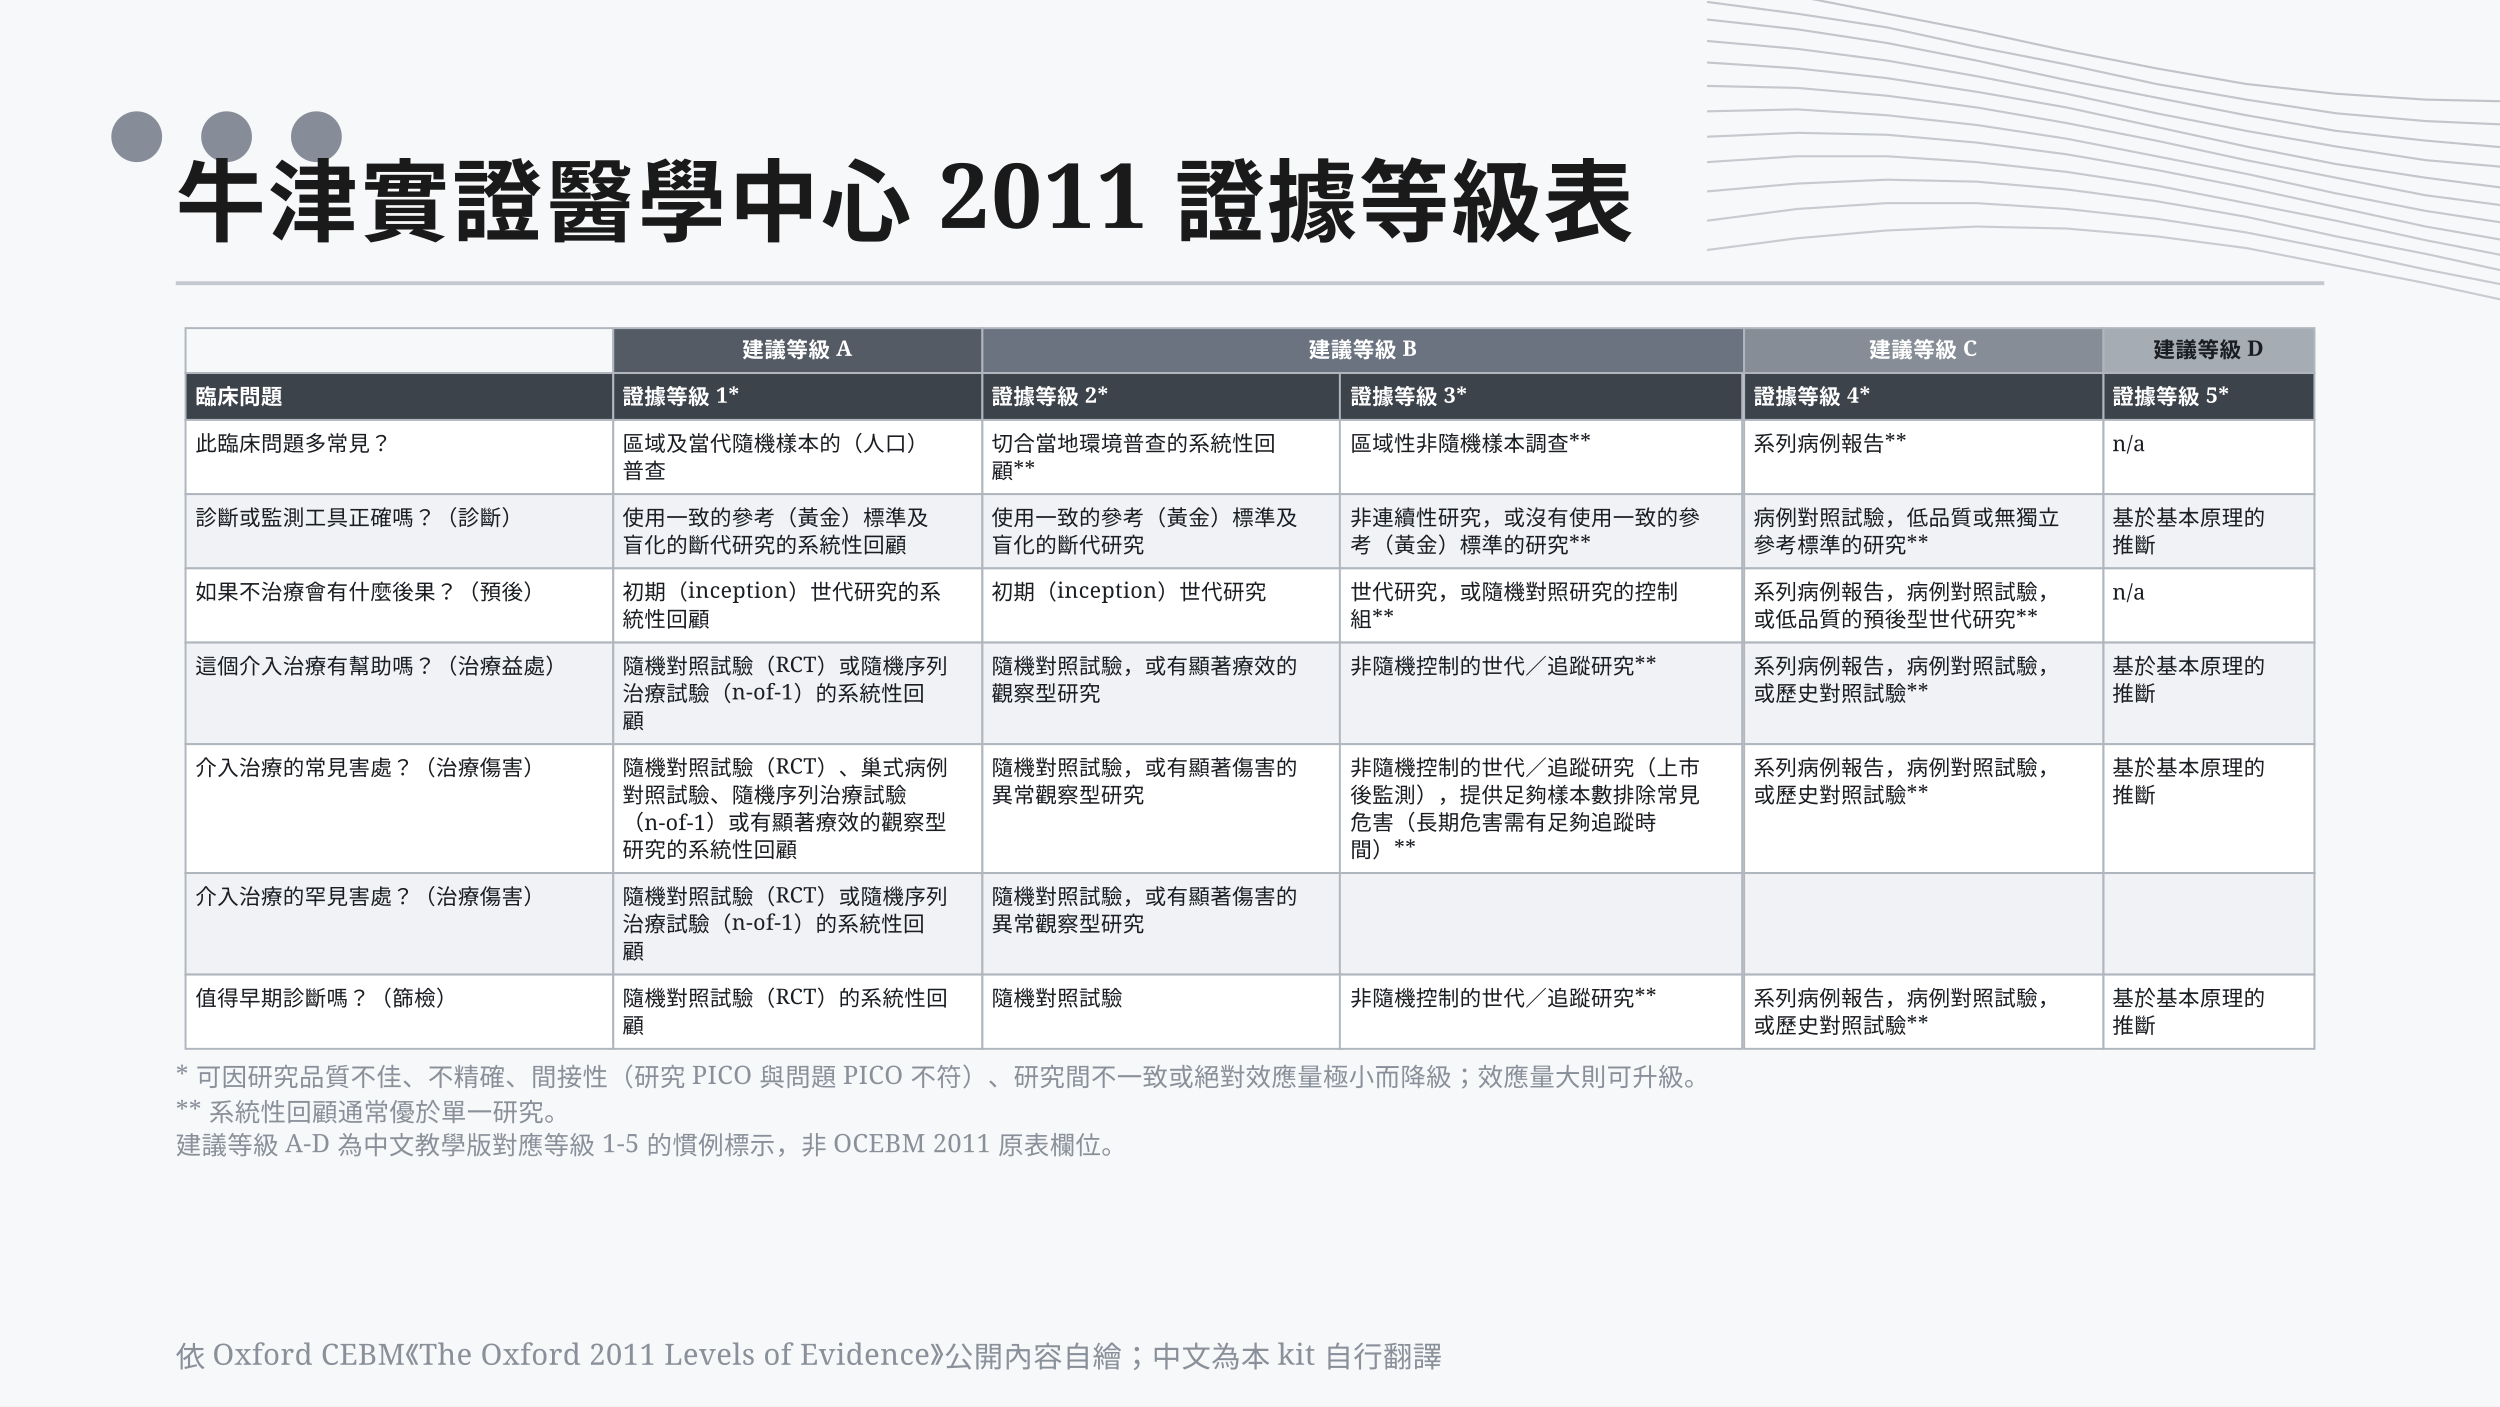
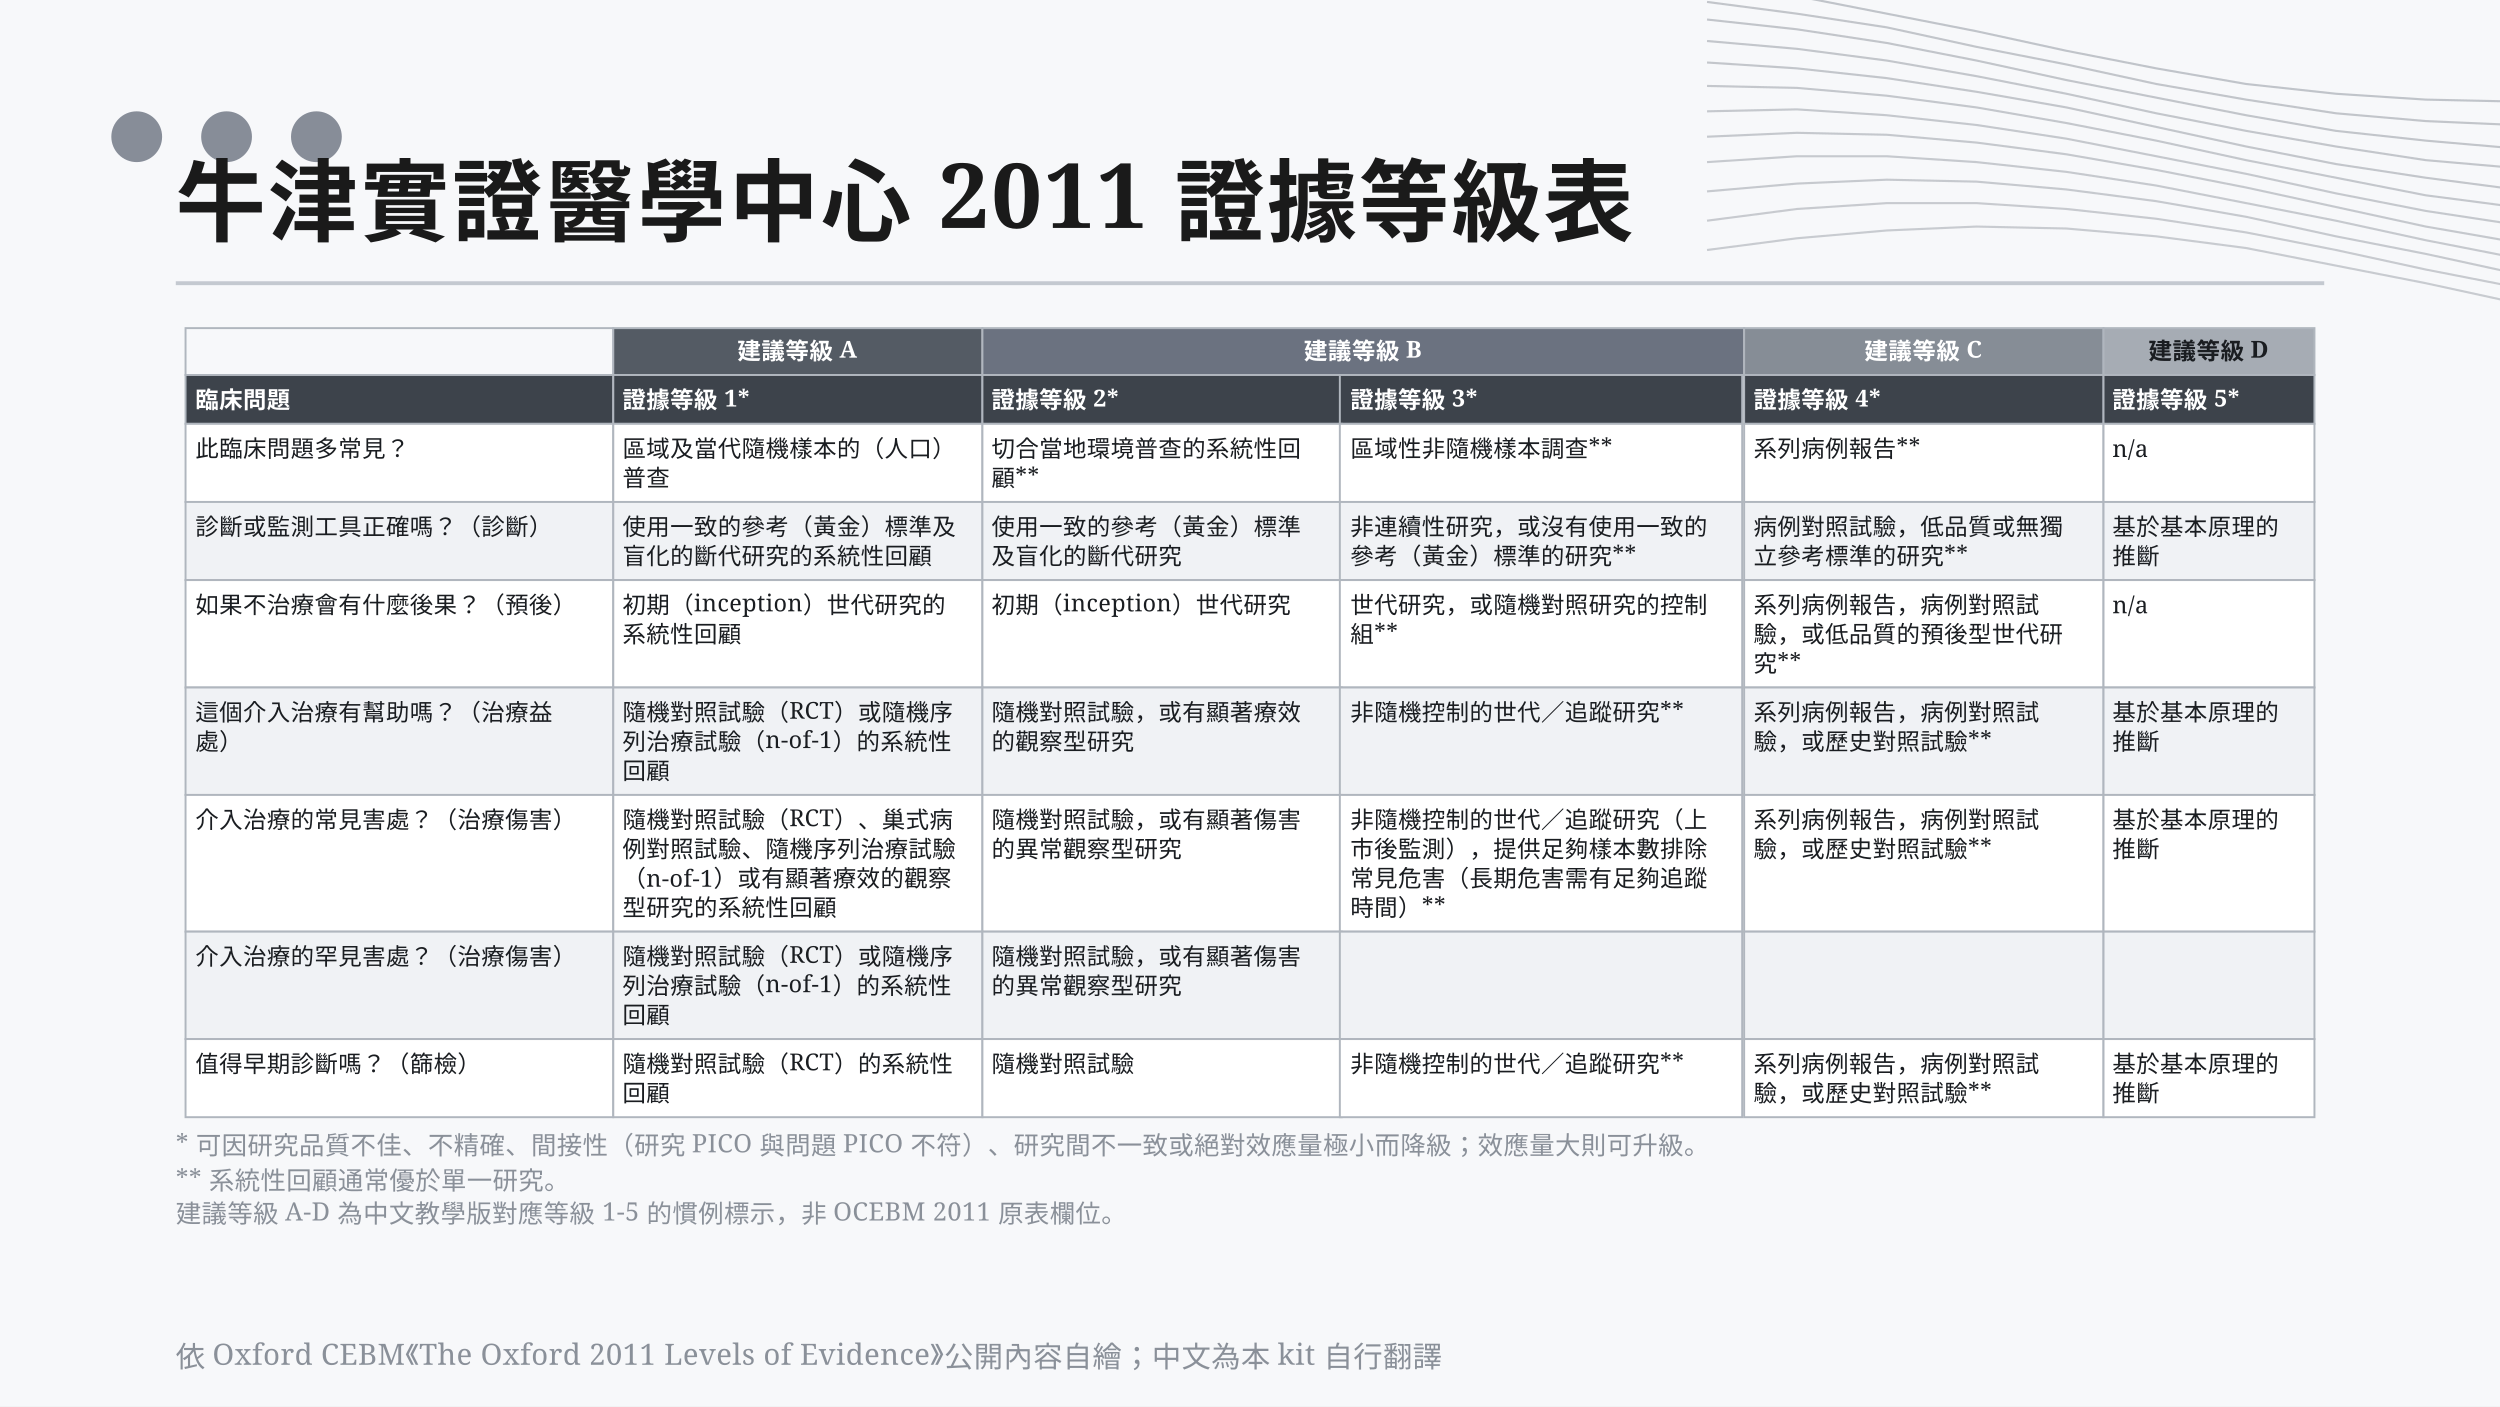
<svg xmlns="http://www.w3.org/2000/svg" viewBox="0 0 1280 720" width="1280" height="720">
  <rect width="1280" height="720" fill="#F7F8FA" />
  <path d="M 1426 37 L 1380 44 L 1334 49 L 1288 52 L 1242 51 L 1196 48 L 1150 43 L 1104 35 L 1058 26 L 1012 16 L 966 7 L 920 -2 L 874 -9" fill="none" stroke="#8A9099" stroke-width="1.1" opacity="0.50" />
  <path d="M 1426 53 L 1380 59 L 1334 63 L 1288 64 L 1242 62 L 1196 58 L 1150 51 L 1104 43 L 1058 33 L 1012 24 L 966 14 L 920 7 L 874 1" fill="none" stroke="#8A9099" stroke-width="1.1" opacity="0.49" />
  <path d="M 1426 68 L 1380 73 L 1334 76 L 1288 76 L 1242 72 L 1196 67 L 1150 59 L 1104 50 L 1058 41 L 1012 31 L 966 22 L 920 15 L 874 10" fill="none" stroke="#8A9099" stroke-width="1.1" opacity="0.49" />
  <path d="M 1426 83 L 1380 87 L 1334 88 L 1288 86 L 1242 82 L 1196 75 L 1150 67 L 1104 58 L 1058 48 L 1012 39 L 966 31 L 920 25 L 874 21" fill="none" stroke="#8A9099" stroke-width="1.1" opacity="0.48" />
  <path d="M 1426 97 L 1380 100 L 1334 100 L 1288 97 L 1242 91 L 1196 84 L 1150 75 L 1104 65 L 1058 55 L 1012 47 L 966 40 L 920 35 L 874 32" fill="none" stroke="#8A9099" stroke-width="1.1" opacity="0.48" />
  <path d="M 1426 111 L 1380 112 L 1334 110 L 1288 106 L 1242 100 L 1196 91 L 1150 82 L 1104 72 L 1058 63 L 1012 55 L 966 49 L 920 45 L 874 44" fill="none" stroke="#8A9099" stroke-width="1.1" opacity="0.47" />
  <path d="M 1426 124 L 1380 124 L 1334 121 L 1288 115 L 1242 108 L 1196 99 L 1150 89 L 1104 80 L 1058 71 L 1012 64 L 966 59 L 920 56 L 874 57" fill="none" stroke="#8A9099" stroke-width="1.1" opacity="0.46" />
  <path d="M 1426 136 L 1380 135 L 1334 130 L 1288 124 L 1242 116 L 1196 106 L 1150 96 L 1104 87 L 1058 79 L 1012 73 L 966 69 L 920 68 L 874 70" fill="none" stroke="#8A9099" stroke-width="1.1" opacity="0.46" />
  <path d="M 1426 148 L 1380 145 L 1334 139 L 1288 132 L 1242 123 L 1196 113 L 1150 104 L 1104 95 L 1058 88 L 1012 83 L 966 80 L 920 80 L 874 83" fill="none" stroke="#8A9099" stroke-width="1.1" opacity="0.45" />
  <path d="M 1426 159 L 1380 155 L 1334 148 L 1288 140 L 1242 130 L 1196 121 L 1150 111 L 1104 103 L 1058 97 L 1012 93 L 966 92 L 920 94 L 874 98" fill="none" stroke="#8A9099" stroke-width="1.1" opacity="0.45" />
  <path d="M 1426 169 L 1380 164 L 1334 156 L 1288 147 L 1242 138 L 1196 128 L 1150 119 L 1104 112 L 1058 107 L 1012 104 L 966 104 L 920 107 L 874 113" fill="none" stroke="#8A9099" stroke-width="1.1" opacity="0.44" />
  <path d="M 1426 179 L 1380 172 L 1334 164 L 1288 155 L 1242 145 L 1196 136 L 1150 127 L 1104 121 L 1058 117 L 1012 116 L 966 118 L 920 122 L 874 128" fill="none" stroke="#8A9099" stroke-width="1.1" opacity="0.43" />
  <circle cx="70" cy="70" r="13" fill="#6B7280" opacity="0.8" />
  <circle cx="116" cy="70" r="13" fill="#6B7280" opacity="0.8" />
  <circle cx="162" cy="70" r="13" fill="#6B7280" opacity="0.8" />
  <text x="90" y="120" font-family="Georgia, serif" font-size="46" font-weight="700" fill="#1A1A1A" text-anchor="start" letter-spacing="1.2">牛津實證醫學中心 2011 證據等級表</text>
  <line x1="90" y1="145" x2="1190" y2="145" stroke="#C4C9D0" stroke-width="2" />
-   <rect x="95" y="168" width="219" height="23" fill="#F7F8FA" stroke="#B0B6BE" stroke-width="1" />
-   <rect x="314" y="168" width="189" height="23" fill="#545B64" stroke="#B0B6BE" stroke-width="1" />
-   <text x="408.178" y="183" font-family="Georgia, serif" font-size="11" font-weight="700" fill="#FFFFFF" text-anchor="middle" letter-spacing="0.3">建議等級 A</text>
-   <rect x="503" y="168" width="390" height="23" fill="#6B7280" stroke="#B0B6BE" stroke-width="1" />
-   <text x="697.737" y="183" font-family="Georgia, serif" font-size="11" font-weight="700" fill="#FFFFFF" text-anchor="middle" letter-spacing="0.3">建議等級 B</text>
-   <rect x="893" y="168" width="184" height="23" fill="#868D96" stroke="#B0B6BE" stroke-width="1" />
-   <text x="984.671" y="183" font-family="Georgia, serif" font-size="11" font-weight="700" fill="#FFFFFF" text-anchor="middle" letter-spacing="0.3">建議等級 C</text>
-   <rect x="1077" y="168" width="108" height="23" fill="#A6ACB4" stroke="#B0B6BE" stroke-width="1" />
-   <text x="1130.762" y="183" font-family="Georgia, serif" font-size="11" font-weight="700" fill="#1A1D21" text-anchor="middle" letter-spacing="0.3">建議等級 D</text>
-   <rect x="95" y="191" width="219" height="24" fill="#3D434B" stroke="#B0B6BE" stroke-width="1" />
-   <text x="100" y="207" font-family="Georgia, serif" font-size="11" font-weight="700" fill="#FFFFFF" text-anchor="start" letter-spacing="0.2">臨床問題</text>
-   <rect x="314" y="191" width="189" height="24" fill="#3D434B" stroke="#B0B6BE" stroke-width="1" />
-   <text x="318.7" y="207" font-family="Georgia, serif" font-size="11" font-weight="700" fill="#FFFFFF" text-anchor="start" letter-spacing="0.2">證據等級 1*</text>
-   <rect x="503" y="191" width="184" height="24" fill="#3D434B" stroke="#B0B6BE" stroke-width="1" />
-   <text x="507.657" y="207" font-family="Georgia, serif" font-size="11" font-weight="700" fill="#FFFFFF" text-anchor="start" letter-spacing="0.2">證據等級 2*</text>
-   <rect x="686" y="191" width="206" height="24" fill="#3D434B" stroke="#B0B6BE" stroke-width="1" />
-   <text x="691.364" y="207" font-family="Georgia, serif" font-size="11" font-weight="700" fill="#FFFFFF" text-anchor="start" letter-spacing="0.2">證據等級 3*</text>
-   <rect x="893" y="191" width="184" height="24" fill="#3D434B" stroke="#B0B6BE" stroke-width="1" />
-   <text x="897.817" y="207" font-family="Georgia, serif" font-size="11" font-weight="700" fill="#FFFFFF" text-anchor="start" letter-spacing="0.2">證據等級 4*</text>
-   <rect x="1077" y="191" width="108" height="24" fill="#3D434B" stroke="#B0B6BE" stroke-width="1" />
-   <text x="1081.525" y="207" font-family="Georgia, serif" font-size="11" font-weight="700" fill="#FFFFFF" text-anchor="start" letter-spacing="0.2">證據等級 5*</text>
-   <rect x="95" y="215" width="219" height="38" fill="#FFFFFF" stroke="#B0B6BE" stroke-width="1" />
-   <text x="100" y="231" font-family="Georgia, serif" font-size="11" font-weight="400" fill="#1A1D21" text-anchor="start" letter-spacing="0.2">此臨床問題多常見？</text>
-   <rect x="314" y="215" width="189" height="38" fill="#FFFFFF" stroke="#B0B6BE" stroke-width="1" />
-   <text x="318.7" y="231" font-family="Georgia, serif" font-size="11" font-weight="400" fill="#1A1D21" text-anchor="start" letter-spacing="0.2">區域及當代隨機樣本的（人口）</text>
-   <text x="318.7" y="245" font-family="Georgia, serif" font-size="11" font-weight="400" fill="#1A1D21" text-anchor="start" letter-spacing="0.2">普查</text>
-   <rect x="503" y="215" width="184" height="38" fill="#FFFFFF" stroke="#B0B6BE" stroke-width="1" />
-   <text x="507.657" y="231" font-family="Georgia, serif" font-size="11" font-weight="400" fill="#1A1D21" text-anchor="start" letter-spacing="0.2">切合當地環境普查的系統性回</text>
-   <text x="507.657" y="245" font-family="Georgia, serif" font-size="11" font-weight="400" fill="#1A1D21" text-anchor="start" letter-spacing="0.2">顧**</text>
-   <rect x="686" y="215" width="206" height="38" fill="#FFFFFF" stroke="#B0B6BE" stroke-width="1" />
-   <text x="691.364" y="231" font-family="Georgia, serif" font-size="11" font-weight="400" fill="#1A1D21" text-anchor="start" letter-spacing="0.2">區域性非隨機樣本調查**</text>
-   <rect x="893" y="215" width="184" height="38" fill="#FFFFFF" stroke="#B0B6BE" stroke-width="1" />
-   <text x="897.817" y="231" font-family="Georgia, serif" font-size="11" font-weight="400" fill="#1A1D21" text-anchor="start" letter-spacing="0.2">系列病例報告**</text>
-   <rect x="1077" y="215" width="108" height="38" fill="#FFFFFF" stroke="#B0B6BE" stroke-width="1" />
-   <text x="1081.525" y="231" font-family="Georgia, serif" font-size="11" font-weight="400" fill="#1A1D21" text-anchor="start" letter-spacing="0.2">n/a</text>
-   <rect x="95" y="253" width="219" height="38" fill="#F0F2F5" stroke="#B0B6BE" stroke-width="1" />
-   <text x="100" y="269" font-family="Georgia, serif" font-size="11" font-weight="400" fill="#1A1D21" text-anchor="start" letter-spacing="0.2">診斷或監測工具正確嗎？（診斷）</text>
-   <rect x="314" y="253" width="189" height="38" fill="#F0F2F5" stroke="#B0B6BE" stroke-width="1" />
-   <text x="318.7" y="269" font-family="Georgia, serif" font-size="11" font-weight="400" fill="#1A1D21" text-anchor="start" letter-spacing="0.2">使用一致的參考（黃金）標準及</text>
-   <text x="318.7" y="283" font-family="Georgia, serif" font-size="11" font-weight="400" fill="#1A1D21" text-anchor="start" letter-spacing="0.2">盲化的斷代研究的系統性回顧</text>
-   <rect x="503" y="253" width="184" height="38" fill="#F0F2F5" stroke="#B0B6BE" stroke-width="1" />
-   <text x="507.657" y="269" font-family="Georgia, serif" font-size="11" font-weight="400" fill="#1A1D21" text-anchor="start" letter-spacing="0.2">使用一致的參考（黃金）標準及</text>
-   <text x="507.657" y="283" font-family="Georgia, serif" font-size="11" font-weight="400" fill="#1A1D21" text-anchor="start" letter-spacing="0.2">盲化的斷代研究</text>
-   <rect x="686" y="253" width="206" height="38" fill="#F0F2F5" stroke="#B0B6BE" stroke-width="1" />
-   <text x="691.364" y="269" font-family="Georgia, serif" font-size="11" font-weight="400" fill="#1A1D21" text-anchor="start" letter-spacing="0.2">非連續性研究，或沒有使用一致的參</text>
-   <text x="691.364" y="283" font-family="Georgia, serif" font-size="11" font-weight="400" fill="#1A1D21" text-anchor="start" letter-spacing="0.2">考（黃金）標準的研究**</text>
-   <rect x="893" y="253" width="184" height="38" fill="#F0F2F5" stroke="#B0B6BE" stroke-width="1" />
-   <text x="897.817" y="269" font-family="Georgia, serif" font-size="11" font-weight="400" fill="#1A1D21" text-anchor="start" letter-spacing="0.2">病例對照試驗，低品質或無獨立</text>
-   <text x="897.817" y="283" font-family="Georgia, serif" font-size="11" font-weight="400" fill="#1A1D21" text-anchor="start" letter-spacing="0.2">參考標準的研究**</text>
-   <rect x="1077" y="253" width="108" height="38" fill="#F0F2F5" stroke="#B0B6BE" stroke-width="1" />
-   <text x="1081.525" y="269" font-family="Georgia, serif" font-size="11" font-weight="400" fill="#1A1D21" text-anchor="start" letter-spacing="0.2">基於基本原理的</text>
-   <text x="1081.525" y="283" font-family="Georgia, serif" font-size="11" font-weight="400" fill="#1A1D21" text-anchor="start" letter-spacing="0.2">推斷</text>
-   <rect x="95" y="291" width="219" height="38" fill="#FFFFFF" stroke="#B0B6BE" stroke-width="1" />
-   <text x="100" y="307" font-family="Georgia, serif" font-size="11" font-weight="400" fill="#1A1D21" text-anchor="start" letter-spacing="0.2">如果不治療會有什麼後果？（預後）</text>
-   <rect x="314" y="291" width="189" height="38" fill="#FFFFFF" stroke="#B0B6BE" stroke-width="1" />
-   <text x="318.7" y="307" font-family="Georgia, serif" font-size="11" font-weight="400" fill="#1A1D21" text-anchor="start" letter-spacing="0.2">初期（inception）世代研究的系</text>
-   <text x="318.7" y="321" font-family="Georgia, serif" font-size="11" font-weight="400" fill="#1A1D21" text-anchor="start" letter-spacing="0.2">統性回顧</text>
-   <rect x="503" y="291" width="184" height="38" fill="#FFFFFF" stroke="#B0B6BE" stroke-width="1" />
-   <text x="507.657" y="307" font-family="Georgia, serif" font-size="11" font-weight="400" fill="#1A1D21" text-anchor="start" letter-spacing="0.2">初期（inception）世代研究</text>
-   <rect x="686" y="291" width="206" height="38" fill="#FFFFFF" stroke="#B0B6BE" stroke-width="1" />
-   <text x="691.364" y="307" font-family="Georgia, serif" font-size="11" font-weight="400" fill="#1A1D21" text-anchor="start" letter-spacing="0.2">世代研究，或隨機對照研究的控制</text>
-   <text x="691.364" y="321" font-family="Georgia, serif" font-size="11" font-weight="400" fill="#1A1D21" text-anchor="start" letter-spacing="0.2">組**</text>
-   <rect x="893" y="291" width="184" height="38" fill="#FFFFFF" stroke="#B0B6BE" stroke-width="1" />
-   <text x="897.817" y="307" font-family="Georgia, serif" font-size="11" font-weight="400" fill="#1A1D21" text-anchor="start" letter-spacing="0.2">系列病例報告，病例對照試驗，</text>
-   <text x="897.817" y="321" font-family="Georgia, serif" font-size="11" font-weight="400" fill="#1A1D21" text-anchor="start" letter-spacing="0.2">或低品質的預後型世代研究**</text>
-   <rect x="1077" y="291" width="108" height="38" fill="#FFFFFF" stroke="#B0B6BE" stroke-width="1" />
-   <text x="1081.525" y="307" font-family="Georgia, serif" font-size="11" font-weight="400" fill="#1A1D21" text-anchor="start" letter-spacing="0.2">n/a</text>
-   <rect x="95" y="329" width="219" height="52" fill="#F0F2F5" stroke="#B0B6BE" stroke-width="1" />
-   <text x="100" y="345" font-family="Georgia, serif" font-size="11" font-weight="400" fill="#1A1D21" text-anchor="start" letter-spacing="0.2">這個介入治療有幫助嗎？（治療益處）</text>
-   <rect x="314" y="329" width="189" height="52" fill="#F0F2F5" stroke="#B0B6BE" stroke-width="1" />
-   <text x="318.7" y="345" font-family="Georgia, serif" font-size="11" font-weight="400" fill="#1A1D21" text-anchor="start" letter-spacing="0.2">隨機對照試驗（RCT）或隨機序列</text>
-   <text x="318.7" y="359" font-family="Georgia, serif" font-size="11" font-weight="400" fill="#1A1D21" text-anchor="start" letter-spacing="0.2">治療試驗（n-of-1）的系統性回</text>
-   <text x="318.7" y="373" font-family="Georgia, serif" font-size="11" font-weight="400" fill="#1A1D21" text-anchor="start" letter-spacing="0.2">顧</text>
-   <rect x="503" y="329" width="184" height="52" fill="#F0F2F5" stroke="#B0B6BE" stroke-width="1" />
-   <text x="507.657" y="345" font-family="Georgia, serif" font-size="11" font-weight="400" fill="#1A1D21" text-anchor="start" letter-spacing="0.2">隨機對照試驗，或有顯著療效的</text>
-   <text x="507.657" y="359" font-family="Georgia, serif" font-size="11" font-weight="400" fill="#1A1D21" text-anchor="start" letter-spacing="0.2">觀察型研究</text>
-   <rect x="686" y="329" width="206" height="52" fill="#F0F2F5" stroke="#B0B6BE" stroke-width="1" />
-   <text x="691.364" y="345" font-family="Georgia, serif" font-size="11" font-weight="400" fill="#1A1D21" text-anchor="start" letter-spacing="0.2">非隨機控制的世代／追蹤研究**</text>
-   <rect x="893" y="329" width="184" height="52" fill="#F0F2F5" stroke="#B0B6BE" stroke-width="1" />
-   <text x="897.817" y="345" font-family="Georgia, serif" font-size="11" font-weight="400" fill="#1A1D21" text-anchor="start" letter-spacing="0.2">系列病例報告，病例對照試驗，</text>
-   <text x="897.817" y="359" font-family="Georgia, serif" font-size="11" font-weight="400" fill="#1A1D21" text-anchor="start" letter-spacing="0.2">或歷史對照試驗**</text>
-   <rect x="1077" y="329" width="108" height="52" fill="#F0F2F5" stroke="#B0B6BE" stroke-width="1" />
-   <text x="1081.525" y="345" font-family="Georgia, serif" font-size="11" font-weight="400" fill="#1A1D21" text-anchor="start" letter-spacing="0.2">基於基本原理的</text>
-   <text x="1081.525" y="359" font-family="Georgia, serif" font-size="11" font-weight="400" fill="#1A1D21" text-anchor="start" letter-spacing="0.2">推斷</text>
-   <rect x="95" y="381" width="219" height="66" fill="#FFFFFF" stroke="#B0B6BE" stroke-width="1" />
-   <text x="100" y="397" font-family="Georgia, serif" font-size="11" font-weight="400" fill="#1A1D21" text-anchor="start" letter-spacing="0.2">介入治療的常見害處？（治療傷害）</text>
-   <rect x="314" y="381" width="189" height="66" fill="#FFFFFF" stroke="#B0B6BE" stroke-width="1" />
-   <text x="318.7" y="397" font-family="Georgia, serif" font-size="11" font-weight="400" fill="#1A1D21" text-anchor="start" letter-spacing="0.2">隨機對照試驗（RCT）、巢式病例</text>
-   <text x="318.7" y="411" font-family="Georgia, serif" font-size="11" font-weight="400" fill="#1A1D21" text-anchor="start" letter-spacing="0.2">對照試驗、隨機序列治療試驗</text>
-   <text x="318.7" y="425" font-family="Georgia, serif" font-size="11" font-weight="400" fill="#1A1D21" text-anchor="start" letter-spacing="0.2">（n-of-1）或有顯著療效的觀察型</text>
-   <text x="318.7" y="439" font-family="Georgia, serif" font-size="11" font-weight="400" fill="#1A1D21" text-anchor="start" letter-spacing="0.2">研究的系統性回顧</text>
-   <rect x="503" y="381" width="184" height="66" fill="#FFFFFF" stroke="#B0B6BE" stroke-width="1" />
-   <text x="507.657" y="397" font-family="Georgia, serif" font-size="11" font-weight="400" fill="#1A1D21" text-anchor="start" letter-spacing="0.2">隨機對照試驗，或有顯著傷害的</text>
-   <text x="507.657" y="411" font-family="Georgia, serif" font-size="11" font-weight="400" fill="#1A1D21" text-anchor="start" letter-spacing="0.2">異常觀察型研究</text>
-   <rect x="686" y="381" width="206" height="66" fill="#FFFFFF" stroke="#B0B6BE" stroke-width="1" />
-   <text x="691.364" y="397" font-family="Georgia, serif" font-size="11" font-weight="400" fill="#1A1D21" text-anchor="start" letter-spacing="0.2">非隨機控制的世代／追蹤研究（上市</text>
-   <text x="691.364" y="411" font-family="Georgia, serif" font-size="11" font-weight="400" fill="#1A1D21" text-anchor="start" letter-spacing="0.2">後監測），提供足夠樣本數排除常見</text>
-   <text x="691.364" y="425" font-family="Georgia, serif" font-size="11" font-weight="400" fill="#1A1D21" text-anchor="start" letter-spacing="0.2">危害（長期危害需有足夠追蹤時</text>
-   <text x="691.364" y="439" font-family="Georgia, serif" font-size="11" font-weight="400" fill="#1A1D21" text-anchor="start" letter-spacing="0.2">間）**</text>
-   <rect x="893" y="381" width="184" height="66" fill="#FFFFFF" stroke="#B0B6BE" stroke-width="1" />
-   <text x="897.817" y="397" font-family="Georgia, serif" font-size="11" font-weight="400" fill="#1A1D21" text-anchor="start" letter-spacing="0.2">系列病例報告，病例對照試驗，</text>
-   <text x="897.817" y="411" font-family="Georgia, serif" font-size="11" font-weight="400" fill="#1A1D21" text-anchor="start" letter-spacing="0.2">或歷史對照試驗**</text>
-   <rect x="1077" y="381" width="108" height="66" fill="#FFFFFF" stroke="#B0B6BE" stroke-width="1" />
-   <text x="1081.525" y="397" font-family="Georgia, serif" font-size="11" font-weight="400" fill="#1A1D21" text-anchor="start" letter-spacing="0.2">基於基本原理的</text>
-   <text x="1081.525" y="411" font-family="Georgia, serif" font-size="11" font-weight="400" fill="#1A1D21" text-anchor="start" letter-spacing="0.2">推斷</text>
-   <rect x="95" y="447" width="219" height="52" fill="#F0F2F5" stroke="#B0B6BE" stroke-width="1" />
-   <text x="100" y="463" font-family="Georgia, serif" font-size="11" font-weight="400" fill="#1A1D21" text-anchor="start" letter-spacing="0.2">介入治療的罕見害處？（治療傷害）</text>
-   <rect x="314" y="447" width="189" height="52" fill="#F0F2F5" stroke="#B0B6BE" stroke-width="1" />
-   <text x="318.7" y="463" font-family="Georgia, serif" font-size="11" font-weight="400" fill="#1A1D21" text-anchor="start" letter-spacing="0.2">隨機對照試驗（RCT）或隨機序列</text>
-   <text x="318.7" y="477" font-family="Georgia, serif" font-size="11" font-weight="400" fill="#1A1D21" text-anchor="start" letter-spacing="0.2">治療試驗（n-of-1）的系統性回</text>
-   <text x="318.7" y="491" font-family="Georgia, serif" font-size="11" font-weight="400" fill="#1A1D21" text-anchor="start" letter-spacing="0.2">顧</text>
-   <rect x="503" y="447" width="184" height="52" fill="#F0F2F5" stroke="#B0B6BE" stroke-width="1" />
-   <text x="507.657" y="463" font-family="Georgia, serif" font-size="11" font-weight="400" fill="#1A1D21" text-anchor="start" letter-spacing="0.2">隨機對照試驗，或有顯著傷害的</text>
-   <text x="507.657" y="477" font-family="Georgia, serif" font-size="11" font-weight="400" fill="#1A1D21" text-anchor="start" letter-spacing="0.2">異常觀察型研究</text>
-   <rect x="686" y="447" width="206" height="52" fill="#F0F2F5" stroke="#B0B6BE" stroke-width="1" />
-   <text x="691.364" y="463" font-family="Georgia, serif" font-size="11" font-weight="400" fill="#1A1D21" text-anchor="start" letter-spacing="0.2" />
-   <rect x="893" y="447" width="184" height="52" fill="#F0F2F5" stroke="#B0B6BE" stroke-width="1" />
-   <text x="897.817" y="463" font-family="Georgia, serif" font-size="11" font-weight="400" fill="#1A1D21" text-anchor="start" letter-spacing="0.2" />
-   <rect x="1077" y="447" width="108" height="52" fill="#F0F2F5" stroke="#B0B6BE" stroke-width="1" />
-   <text x="1081.525" y="463" font-family="Georgia, serif" font-size="11" font-weight="400" fill="#1A1D21" text-anchor="start" letter-spacing="0.2" />
-   <rect x="95" y="499" width="219" height="38" fill="#FFFFFF" stroke="#B0B6BE" stroke-width="1" />
-   <text x="100" y="515" font-family="Georgia, serif" font-size="11" font-weight="400" fill="#1A1D21" text-anchor="start" letter-spacing="0.2">值得早期診斷嗎？（篩檢）</text>
-   <rect x="314" y="499" width="189" height="38" fill="#FFFFFF" stroke="#B0B6BE" stroke-width="1" />
-   <text x="318.7" y="515" font-family="Georgia, serif" font-size="11" font-weight="400" fill="#1A1D21" text-anchor="start" letter-spacing="0.2">隨機對照試驗（RCT）的系統性回</text>
-   <text x="318.7" y="529" font-family="Georgia, serif" font-size="11" font-weight="400" fill="#1A1D21" text-anchor="start" letter-spacing="0.2">顧</text>
-   <rect x="503" y="499" width="184" height="38" fill="#FFFFFF" stroke="#B0B6BE" stroke-width="1" />
-   <text x="507.657" y="515" font-family="Georgia, serif" font-size="11" font-weight="400" fill="#1A1D21" text-anchor="start" letter-spacing="0.2">隨機對照試驗</text>
-   <rect x="686" y="499" width="206" height="38" fill="#FFFFFF" stroke="#B0B6BE" stroke-width="1" />
-   <text x="691.364" y="515" font-family="Georgia, serif" font-size="11" font-weight="400" fill="#1A1D21" text-anchor="start" letter-spacing="0.2">非隨機控制的世代／追蹤研究**</text>
-   <rect x="893" y="499" width="184" height="38" fill="#FFFFFF" stroke="#B0B6BE" stroke-width="1" />
-   <text x="897.817" y="515" font-family="Georgia, serif" font-size="11" font-weight="400" fill="#1A1D21" text-anchor="start" letter-spacing="0.2">系列病例報告，病例對照試驗，</text>
-   <text x="897.817" y="529" font-family="Georgia, serif" font-size="11" font-weight="400" fill="#1A1D21" text-anchor="start" letter-spacing="0.2">或歷史對照試驗**</text>
-   <rect x="1077" y="499" width="108" height="38" fill="#FFFFFF" stroke="#B0B6BE" stroke-width="1" />
-   <text x="1081.525" y="515" font-family="Georgia, serif" font-size="11" font-weight="400" fill="#1A1D21" text-anchor="start" letter-spacing="0.2">基於基本原理的</text>
-   <text x="1081.525" y="529" font-family="Georgia, serif" font-size="11" font-weight="400" fill="#1A1D21" text-anchor="start" letter-spacing="0.2">推斷</text>
-   <text x="90" y="555" font-family="Georgia, serif" font-size="13" font-weight="400" fill="#8A9099" text-anchor="start" letter-spacing="0.2">* 可因研究品質不佳、不精確、間接性（研究 PICO 與問題 PICO 不符）、研究間不一致或絕對效應量極小而降級；效應量大則可升級。</text>
-   <text x="90" y="573" font-family="Georgia, serif" font-size="13" font-weight="400" fill="#8A9099" text-anchor="start" letter-spacing="0.2">** 系統性回顧通常優於單一研究。</text>
-   <text x="90" y="591" font-family="Georgia, serif" font-size="13" font-weight="400" fill="#8A9099" text-anchor="start" letter-spacing="0.2">建議等級 A-D 為中文教學版對應等級 1-5 的慣例標示，非 OCEBM 2011 原表欄位。</text>
+   <rect x="95" y="168" width="219" height="24" fill="#F7F8FA" stroke="#B0B6BE" stroke-width="1" />
+   <rect x="314" y="168" width="189" height="24" fill="#545B64" stroke="#B0B6BE" stroke-width="1" />
+   <text x="408.178" y="184" font-family="Georgia, serif" font-size="12" font-weight="700" fill="#FFFFFF" text-anchor="middle" letter-spacing="0.3">建議等級 A</text>
+   <rect x="503" y="168" width="390" height="24" fill="#6B7280" stroke="#B0B6BE" stroke-width="1" />
+   <text x="697.737" y="184" font-family="Georgia, serif" font-size="12" font-weight="700" fill="#FFFFFF" text-anchor="middle" letter-spacing="0.3">建議等級 B</text>
+   <rect x="893" y="168" width="184" height="24" fill="#868D96" stroke="#B0B6BE" stroke-width="1" />
+   <text x="984.671" y="184" font-family="Georgia, serif" font-size="12" font-weight="700" fill="#FFFFFF" text-anchor="middle" letter-spacing="0.3">建議等級 C</text>
+   <rect x="1077" y="168" width="108" height="24" fill="#A6ACB4" stroke="#B0B6BE" stroke-width="1" />
+   <text x="1130.762" y="184" font-family="Georgia, serif" font-size="12" font-weight="700" fill="#1A1D21" text-anchor="middle" letter-spacing="0.3">建議等級 D</text>
+   <rect x="95" y="192" width="219" height="25" fill="#3D434B" stroke="#B0B6BE" stroke-width="1" />
+   <text x="100" y="209" font-family="Georgia, serif" font-size="12" font-weight="700" fill="#FFFFFF" text-anchor="start" letter-spacing="0.2">臨床問題</text>
+   <rect x="314" y="192" width="189" height="25" fill="#3D434B" stroke="#B0B6BE" stroke-width="1" />
+   <text x="318.7" y="209" font-family="Georgia, serif" font-size="12" font-weight="700" fill="#FFFFFF" text-anchor="start" letter-spacing="0.2">證據等級 1*</text>
+   <rect x="503" y="192" width="184" height="25" fill="#3D434B" stroke="#B0B6BE" stroke-width="1" />
+   <text x="507.657" y="209" font-family="Georgia, serif" font-size="12" font-weight="700" fill="#FFFFFF" text-anchor="start" letter-spacing="0.2">證據等級 2*</text>
+   <rect x="686" y="192" width="206" height="25" fill="#3D434B" stroke="#B0B6BE" stroke-width="1" />
+   <text x="691.364" y="209" font-family="Georgia, serif" font-size="12" font-weight="700" fill="#FFFFFF" text-anchor="start" letter-spacing="0.2">證據等級 3*</text>
+   <rect x="893" y="192" width="184" height="25" fill="#3D434B" stroke="#B0B6BE" stroke-width="1" />
+   <text x="897.817" y="209" font-family="Georgia, serif" font-size="12" font-weight="700" fill="#FFFFFF" text-anchor="start" letter-spacing="0.2">證據等級 4*</text>
+   <rect x="1077" y="192" width="108" height="25" fill="#3D434B" stroke="#B0B6BE" stroke-width="1" />
+   <text x="1081.525" y="209" font-family="Georgia, serif" font-size="12" font-weight="700" fill="#FFFFFF" text-anchor="start" letter-spacing="0.2">證據等級 5*</text>
+   <rect x="95" y="217" width="219" height="40" fill="#FFFFFF" stroke="#B0B6BE" stroke-width="1" />
+   <text x="100" y="234" font-family="Georgia, serif" font-size="12" font-weight="400" fill="#1A1D21" text-anchor="start" letter-spacing="0.2">此臨床問題多常見？</text>
+   <rect x="314" y="217" width="189" height="40" fill="#FFFFFF" stroke="#B0B6BE" stroke-width="1" />
+   <text x="318.7" y="234" font-family="Georgia, serif" font-size="12" font-weight="400" fill="#1A1D21" text-anchor="start" letter-spacing="0.2">區域及當代隨機樣本的（人口）</text>
+   <text x="318.7" y="249" font-family="Georgia, serif" font-size="12" font-weight="400" fill="#1A1D21" text-anchor="start" letter-spacing="0.2">普查</text>
+   <rect x="503" y="217" width="184" height="40" fill="#FFFFFF" stroke="#B0B6BE" stroke-width="1" />
+   <text x="507.657" y="234" font-family="Georgia, serif" font-size="12" font-weight="400" fill="#1A1D21" text-anchor="start" letter-spacing="0.2">切合當地環境普查的系統性回</text>
+   <text x="507.657" y="249" font-family="Georgia, serif" font-size="12" font-weight="400" fill="#1A1D21" text-anchor="start" letter-spacing="0.2">顧**</text>
+   <rect x="686" y="217" width="206" height="40" fill="#FFFFFF" stroke="#B0B6BE" stroke-width="1" />
+   <text x="691.364" y="234" font-family="Georgia, serif" font-size="12" font-weight="400" fill="#1A1D21" text-anchor="start" letter-spacing="0.2">區域性非隨機樣本調查**</text>
+   <rect x="893" y="217" width="184" height="40" fill="#FFFFFF" stroke="#B0B6BE" stroke-width="1" />
+   <text x="897.817" y="234" font-family="Georgia, serif" font-size="12" font-weight="400" fill="#1A1D21" text-anchor="start" letter-spacing="0.2">系列病例報告**</text>
+   <rect x="1077" y="217" width="108" height="40" fill="#FFFFFF" stroke="#B0B6BE" stroke-width="1" />
+   <text x="1081.525" y="234" font-family="Georgia, serif" font-size="12" font-weight="400" fill="#1A1D21" text-anchor="start" letter-spacing="0.2">n/a</text>
+   <rect x="95" y="257" width="219" height="40" fill="#F0F2F5" stroke="#B0B6BE" stroke-width="1" />
+   <text x="100" y="274" font-family="Georgia, serif" font-size="12" font-weight="400" fill="#1A1D21" text-anchor="start" letter-spacing="0.2">診斷或監測工具正確嗎？（診斷）</text>
+   <rect x="314" y="257" width="189" height="40" fill="#F0F2F5" stroke="#B0B6BE" stroke-width="1" />
+   <text x="318.7" y="274" font-family="Georgia, serif" font-size="12" font-weight="400" fill="#1A1D21" text-anchor="start" letter-spacing="0.2">使用一致的參考（黃金）標準及</text>
+   <text x="318.7" y="289" font-family="Georgia, serif" font-size="12" font-weight="400" fill="#1A1D21" text-anchor="start" letter-spacing="0.2">盲化的斷代研究的系統性回顧</text>
+   <rect x="503" y="257" width="184" height="40" fill="#F0F2F5" stroke="#B0B6BE" stroke-width="1" />
+   <text x="507.657" y="274" font-family="Georgia, serif" font-size="12" font-weight="400" fill="#1A1D21" text-anchor="start" letter-spacing="0.2">使用一致的參考（黃金）標準</text>
+   <text x="507.657" y="289" font-family="Georgia, serif" font-size="12" font-weight="400" fill="#1A1D21" text-anchor="start" letter-spacing="0.2">及盲化的斷代研究</text>
+   <rect x="686" y="257" width="206" height="40" fill="#F0F2F5" stroke="#B0B6BE" stroke-width="1" />
+   <text x="691.364" y="274" font-family="Georgia, serif" font-size="12" font-weight="400" fill="#1A1D21" text-anchor="start" letter-spacing="0.2">非連續性研究，或沒有使用一致的</text>
+   <text x="691.364" y="289" font-family="Georgia, serif" font-size="12" font-weight="400" fill="#1A1D21" text-anchor="start" letter-spacing="0.2">參考（黃金）標準的研究**</text>
+   <rect x="893" y="257" width="184" height="40" fill="#F0F2F5" stroke="#B0B6BE" stroke-width="1" />
+   <text x="897.817" y="274" font-family="Georgia, serif" font-size="12" font-weight="400" fill="#1A1D21" text-anchor="start" letter-spacing="0.2">病例對照試驗，低品質或無獨</text>
+   <text x="897.817" y="289" font-family="Georgia, serif" font-size="12" font-weight="400" fill="#1A1D21" text-anchor="start" letter-spacing="0.2">立參考標準的研究**</text>
+   <rect x="1077" y="257" width="108" height="40" fill="#F0F2F5" stroke="#B0B6BE" stroke-width="1" />
+   <text x="1081.525" y="274" font-family="Georgia, serif" font-size="12" font-weight="400" fill="#1A1D21" text-anchor="start" letter-spacing="0.2">基於基本原理的</text>
+   <text x="1081.525" y="289" font-family="Georgia, serif" font-size="12" font-weight="400" fill="#1A1D21" text-anchor="start" letter-spacing="0.2">推斷</text>
+   <rect x="95" y="297" width="219" height="55" fill="#FFFFFF" stroke="#B0B6BE" stroke-width="1" />
+   <text x="100" y="314" font-family="Georgia, serif" font-size="12" font-weight="400" fill="#1A1D21" text-anchor="start" letter-spacing="0.2">如果不治療會有什麼後果？（預後）</text>
+   <rect x="314" y="297" width="189" height="55" fill="#FFFFFF" stroke="#B0B6BE" stroke-width="1" />
+   <text x="318.7" y="314" font-family="Georgia, serif" font-size="12" font-weight="400" fill="#1A1D21" text-anchor="start" letter-spacing="0.2">初期（inception）世代研究的</text>
+   <text x="318.7" y="329" font-family="Georgia, serif" font-size="12" font-weight="400" fill="#1A1D21" text-anchor="start" letter-spacing="0.2">系統性回顧</text>
+   <rect x="503" y="297" width="184" height="55" fill="#FFFFFF" stroke="#B0B6BE" stroke-width="1" />
+   <text x="507.657" y="314" font-family="Georgia, serif" font-size="12" font-weight="400" fill="#1A1D21" text-anchor="start" letter-spacing="0.2">初期（inception）世代研究</text>
+   <rect x="686" y="297" width="206" height="55" fill="#FFFFFF" stroke="#B0B6BE" stroke-width="1" />
+   <text x="691.364" y="314" font-family="Georgia, serif" font-size="12" font-weight="400" fill="#1A1D21" text-anchor="start" letter-spacing="0.2">世代研究，或隨機對照研究的控制</text>
+   <text x="691.364" y="329" font-family="Georgia, serif" font-size="12" font-weight="400" fill="#1A1D21" text-anchor="start" letter-spacing="0.2">組**</text>
+   <rect x="893" y="297" width="184" height="55" fill="#FFFFFF" stroke="#B0B6BE" stroke-width="1" />
+   <text x="897.817" y="314" font-family="Georgia, serif" font-size="12" font-weight="400" fill="#1A1D21" text-anchor="start" letter-spacing="0.2">系列病例報告，病例對照試</text>
+   <text x="897.817" y="329" font-family="Georgia, serif" font-size="12" font-weight="400" fill="#1A1D21" text-anchor="start" letter-spacing="0.2">驗，或低品質的預後型世代研</text>
+   <text x="897.817" y="344" font-family="Georgia, serif" font-size="12" font-weight="400" fill="#1A1D21" text-anchor="start" letter-spacing="0.2">究**</text>
+   <rect x="1077" y="297" width="108" height="55" fill="#FFFFFF" stroke="#B0B6BE" stroke-width="1" />
+   <text x="1081.525" y="314" font-family="Georgia, serif" font-size="12" font-weight="400" fill="#1A1D21" text-anchor="start" letter-spacing="0.2">n/a</text>
+   <rect x="95" y="352" width="219" height="55" fill="#F0F2F5" stroke="#B0B6BE" stroke-width="1" />
+   <text x="100" y="369" font-family="Georgia, serif" font-size="12" font-weight="400" fill="#1A1D21" text-anchor="start" letter-spacing="0.2">這個介入治療有幫助嗎？（治療益</text>
+   <text x="100" y="384" font-family="Georgia, serif" font-size="12" font-weight="400" fill="#1A1D21" text-anchor="start" letter-spacing="0.2">處）</text>
+   <rect x="314" y="352" width="189" height="55" fill="#F0F2F5" stroke="#B0B6BE" stroke-width="1" />
+   <text x="318.7" y="369" font-family="Georgia, serif" font-size="12" font-weight="400" fill="#1A1D21" text-anchor="start" letter-spacing="0.2">隨機對照試驗（RCT）或隨機序</text>
+   <text x="318.7" y="384" font-family="Georgia, serif" font-size="12" font-weight="400" fill="#1A1D21" text-anchor="start" letter-spacing="0.2">列治療試驗（n-of-1）的系統性</text>
+   <text x="318.7" y="399" font-family="Georgia, serif" font-size="12" font-weight="400" fill="#1A1D21" text-anchor="start" letter-spacing="0.2">回顧</text>
+   <rect x="503" y="352" width="184" height="55" fill="#F0F2F5" stroke="#B0B6BE" stroke-width="1" />
+   <text x="507.657" y="369" font-family="Georgia, serif" font-size="12" font-weight="400" fill="#1A1D21" text-anchor="start" letter-spacing="0.2">隨機對照試驗，或有顯著療效</text>
+   <text x="507.657" y="384" font-family="Georgia, serif" font-size="12" font-weight="400" fill="#1A1D21" text-anchor="start" letter-spacing="0.2">的觀察型研究</text>
+   <rect x="686" y="352" width="206" height="55" fill="#F0F2F5" stroke="#B0B6BE" stroke-width="1" />
+   <text x="691.364" y="369" font-family="Georgia, serif" font-size="12" font-weight="400" fill="#1A1D21" text-anchor="start" letter-spacing="0.2">非隨機控制的世代／追蹤研究**</text>
+   <rect x="893" y="352" width="184" height="55" fill="#F0F2F5" stroke="#B0B6BE" stroke-width="1" />
+   <text x="897.817" y="369" font-family="Georgia, serif" font-size="12" font-weight="400" fill="#1A1D21" text-anchor="start" letter-spacing="0.2">系列病例報告，病例對照試</text>
+   <text x="897.817" y="384" font-family="Georgia, serif" font-size="12" font-weight="400" fill="#1A1D21" text-anchor="start" letter-spacing="0.2">驗，或歷史對照試驗**</text>
+   <rect x="1077" y="352" width="108" height="55" fill="#F0F2F5" stroke="#B0B6BE" stroke-width="1" />
+   <text x="1081.525" y="369" font-family="Georgia, serif" font-size="12" font-weight="400" fill="#1A1D21" text-anchor="start" letter-spacing="0.2">基於基本原理的</text>
+   <text x="1081.525" y="384" font-family="Georgia, serif" font-size="12" font-weight="400" fill="#1A1D21" text-anchor="start" letter-spacing="0.2">推斷</text>
+   <rect x="95" y="407" width="219" height="70" fill="#FFFFFF" stroke="#B0B6BE" stroke-width="1" />
+   <text x="100" y="424" font-family="Georgia, serif" font-size="12" font-weight="400" fill="#1A1D21" text-anchor="start" letter-spacing="0.2">介入治療的常見害處？（治療傷害）</text>
+   <rect x="314" y="407" width="189" height="70" fill="#FFFFFF" stroke="#B0B6BE" stroke-width="1" />
+   <text x="318.7" y="424" font-family="Georgia, serif" font-size="12" font-weight="400" fill="#1A1D21" text-anchor="start" letter-spacing="0.2">隨機對照試驗（RCT）、巢式病</text>
+   <text x="318.7" y="439" font-family="Georgia, serif" font-size="12" font-weight="400" fill="#1A1D21" text-anchor="start" letter-spacing="0.2">例對照試驗、隨機序列治療試驗</text>
+   <text x="318.7" y="454" font-family="Georgia, serif" font-size="12" font-weight="400" fill="#1A1D21" text-anchor="start" letter-spacing="0.2">（n-of-1）或有顯著療效的觀察</text>
+   <text x="318.7" y="469" font-family="Georgia, serif" font-size="12" font-weight="400" fill="#1A1D21" text-anchor="start" letter-spacing="0.2">型研究的系統性回顧</text>
+   <rect x="503" y="407" width="184" height="70" fill="#FFFFFF" stroke="#B0B6BE" stroke-width="1" />
+   <text x="507.657" y="424" font-family="Georgia, serif" font-size="12" font-weight="400" fill="#1A1D21" text-anchor="start" letter-spacing="0.2">隨機對照試驗，或有顯著傷害</text>
+   <text x="507.657" y="439" font-family="Georgia, serif" font-size="12" font-weight="400" fill="#1A1D21" text-anchor="start" letter-spacing="0.2">的異常觀察型研究</text>
+   <rect x="686" y="407" width="206" height="70" fill="#FFFFFF" stroke="#B0B6BE" stroke-width="1" />
+   <text x="691.364" y="424" font-family="Georgia, serif" font-size="12" font-weight="400" fill="#1A1D21" text-anchor="start" letter-spacing="0.2">非隨機控制的世代／追蹤研究（上</text>
+   <text x="691.364" y="439" font-family="Georgia, serif" font-size="12" font-weight="400" fill="#1A1D21" text-anchor="start" letter-spacing="0.2">市後監測），提供足夠樣本數排除</text>
+   <text x="691.364" y="454" font-family="Georgia, serif" font-size="12" font-weight="400" fill="#1A1D21" text-anchor="start" letter-spacing="0.2">常見危害（長期危害需有足夠追蹤</text>
+   <text x="691.364" y="469" font-family="Georgia, serif" font-size="12" font-weight="400" fill="#1A1D21" text-anchor="start" letter-spacing="0.2">時間）**</text>
+   <rect x="893" y="407" width="184" height="70" fill="#FFFFFF" stroke="#B0B6BE" stroke-width="1" />
+   <text x="897.817" y="424" font-family="Georgia, serif" font-size="12" font-weight="400" fill="#1A1D21" text-anchor="start" letter-spacing="0.2">系列病例報告，病例對照試</text>
+   <text x="897.817" y="439" font-family="Georgia, serif" font-size="12" font-weight="400" fill="#1A1D21" text-anchor="start" letter-spacing="0.2">驗，或歷史對照試驗**</text>
+   <rect x="1077" y="407" width="108" height="70" fill="#FFFFFF" stroke="#B0B6BE" stroke-width="1" />
+   <text x="1081.525" y="424" font-family="Georgia, serif" font-size="12" font-weight="400" fill="#1A1D21" text-anchor="start" letter-spacing="0.2">基於基本原理的</text>
+   <text x="1081.525" y="439" font-family="Georgia, serif" font-size="12" font-weight="400" fill="#1A1D21" text-anchor="start" letter-spacing="0.2">推斷</text>
+   <rect x="95" y="477" width="219" height="55" fill="#F0F2F5" stroke="#B0B6BE" stroke-width="1" />
+   <text x="100" y="494" font-family="Georgia, serif" font-size="12" font-weight="400" fill="#1A1D21" text-anchor="start" letter-spacing="0.2">介入治療的罕見害處？（治療傷害）</text>
+   <rect x="314" y="477" width="189" height="55" fill="#F0F2F5" stroke="#B0B6BE" stroke-width="1" />
+   <text x="318.7" y="494" font-family="Georgia, serif" font-size="12" font-weight="400" fill="#1A1D21" text-anchor="start" letter-spacing="0.2">隨機對照試驗（RCT）或隨機序</text>
+   <text x="318.7" y="509" font-family="Georgia, serif" font-size="12" font-weight="400" fill="#1A1D21" text-anchor="start" letter-spacing="0.2">列治療試驗（n-of-1）的系統性</text>
+   <text x="318.7" y="524" font-family="Georgia, serif" font-size="12" font-weight="400" fill="#1A1D21" text-anchor="start" letter-spacing="0.2">回顧</text>
+   <rect x="503" y="477" width="184" height="55" fill="#F0F2F5" stroke="#B0B6BE" stroke-width="1" />
+   <text x="507.657" y="494" font-family="Georgia, serif" font-size="12" font-weight="400" fill="#1A1D21" text-anchor="start" letter-spacing="0.2">隨機對照試驗，或有顯著傷害</text>
+   <text x="507.657" y="509" font-family="Georgia, serif" font-size="12" font-weight="400" fill="#1A1D21" text-anchor="start" letter-spacing="0.2">的異常觀察型研究</text>
+   <rect x="686" y="477" width="206" height="55" fill="#F0F2F5" stroke="#B0B6BE" stroke-width="1" />
+   <text x="691.364" y="494" font-family="Georgia, serif" font-size="12" font-weight="400" fill="#1A1D21" text-anchor="start" letter-spacing="0.2" />
+   <rect x="893" y="477" width="184" height="55" fill="#F0F2F5" stroke="#B0B6BE" stroke-width="1" />
+   <text x="897.817" y="494" font-family="Georgia, serif" font-size="12" font-weight="400" fill="#1A1D21" text-anchor="start" letter-spacing="0.2" />
+   <rect x="1077" y="477" width="108" height="55" fill="#F0F2F5" stroke="#B0B6BE" stroke-width="1" />
+   <text x="1081.525" y="494" font-family="Georgia, serif" font-size="12" font-weight="400" fill="#1A1D21" text-anchor="start" letter-spacing="0.2" />
+   <rect x="95" y="532" width="219" height="40" fill="#FFFFFF" stroke="#B0B6BE" stroke-width="1" />
+   <text x="100" y="549" font-family="Georgia, serif" font-size="12" font-weight="400" fill="#1A1D21" text-anchor="start" letter-spacing="0.2">值得早期診斷嗎？（篩檢）</text>
+   <rect x="314" y="532" width="189" height="40" fill="#FFFFFF" stroke="#B0B6BE" stroke-width="1" />
+   <text x="318.7" y="549" font-family="Georgia, serif" font-size="12" font-weight="400" fill="#1A1D21" text-anchor="start" letter-spacing="0.2">隨機對照試驗（RCT）的系統性</text>
+   <text x="318.7" y="564" font-family="Georgia, serif" font-size="12" font-weight="400" fill="#1A1D21" text-anchor="start" letter-spacing="0.2">回顧</text>
+   <rect x="503" y="532" width="184" height="40" fill="#FFFFFF" stroke="#B0B6BE" stroke-width="1" />
+   <text x="507.657" y="549" font-family="Georgia, serif" font-size="12" font-weight="400" fill="#1A1D21" text-anchor="start" letter-spacing="0.2">隨機對照試驗</text>
+   <rect x="686" y="532" width="206" height="40" fill="#FFFFFF" stroke="#B0B6BE" stroke-width="1" />
+   <text x="691.364" y="549" font-family="Georgia, serif" font-size="12" font-weight="400" fill="#1A1D21" text-anchor="start" letter-spacing="0.2">非隨機控制的世代／追蹤研究**</text>
+   <rect x="893" y="532" width="184" height="40" fill="#FFFFFF" stroke="#B0B6BE" stroke-width="1" />
+   <text x="897.817" y="549" font-family="Georgia, serif" font-size="12" font-weight="400" fill="#1A1D21" text-anchor="start" letter-spacing="0.2">系列病例報告，病例對照試</text>
+   <text x="897.817" y="564" font-family="Georgia, serif" font-size="12" font-weight="400" fill="#1A1D21" text-anchor="start" letter-spacing="0.2">驗，或歷史對照試驗**</text>
+   <rect x="1077" y="532" width="108" height="40" fill="#FFFFFF" stroke="#B0B6BE" stroke-width="1" />
+   <text x="1081.525" y="549" font-family="Georgia, serif" font-size="12" font-weight="400" fill="#1A1D21" text-anchor="start" letter-spacing="0.2">基於基本原理的</text>
+   <text x="1081.525" y="564" font-family="Georgia, serif" font-size="12" font-weight="400" fill="#1A1D21" text-anchor="start" letter-spacing="0.2">推斷</text>
+   <text x="90" y="590" font-family="Georgia, serif" font-size="13" font-weight="400" fill="#8A9099" text-anchor="start" letter-spacing="0.2">* 可因研究品質不佳、不精確、間接性（研究 PICO 與問題 PICO 不符）、研究間不一致或絕對效應量極小而降級；效應量大則可升級。</text>
+   <text x="90" y="608" font-family="Georgia, serif" font-size="13" font-weight="400" fill="#8A9099" text-anchor="start" letter-spacing="0.2">** 系統性回顧通常優於單一研究。</text>
+   <text x="90" y="626" font-family="Georgia, serif" font-size="13" font-weight="400" fill="#8A9099" text-anchor="start" letter-spacing="0.2">建議等級 A-D 為中文教學版對應等級 1-5 的慣例標示，非 OCEBM 2011 原表欄位。</text>
  <text x="90" y="700" font-family="Georgia, serif" font-size="15" font-weight="400" fill="#8A9099" text-anchor="start" letter-spacing="0.2">依 Oxford CEBM《The Oxford 2011 Levels of Evidence》公開內容自繪；中文為本 kit 自行翻譯</text>
</svg>
